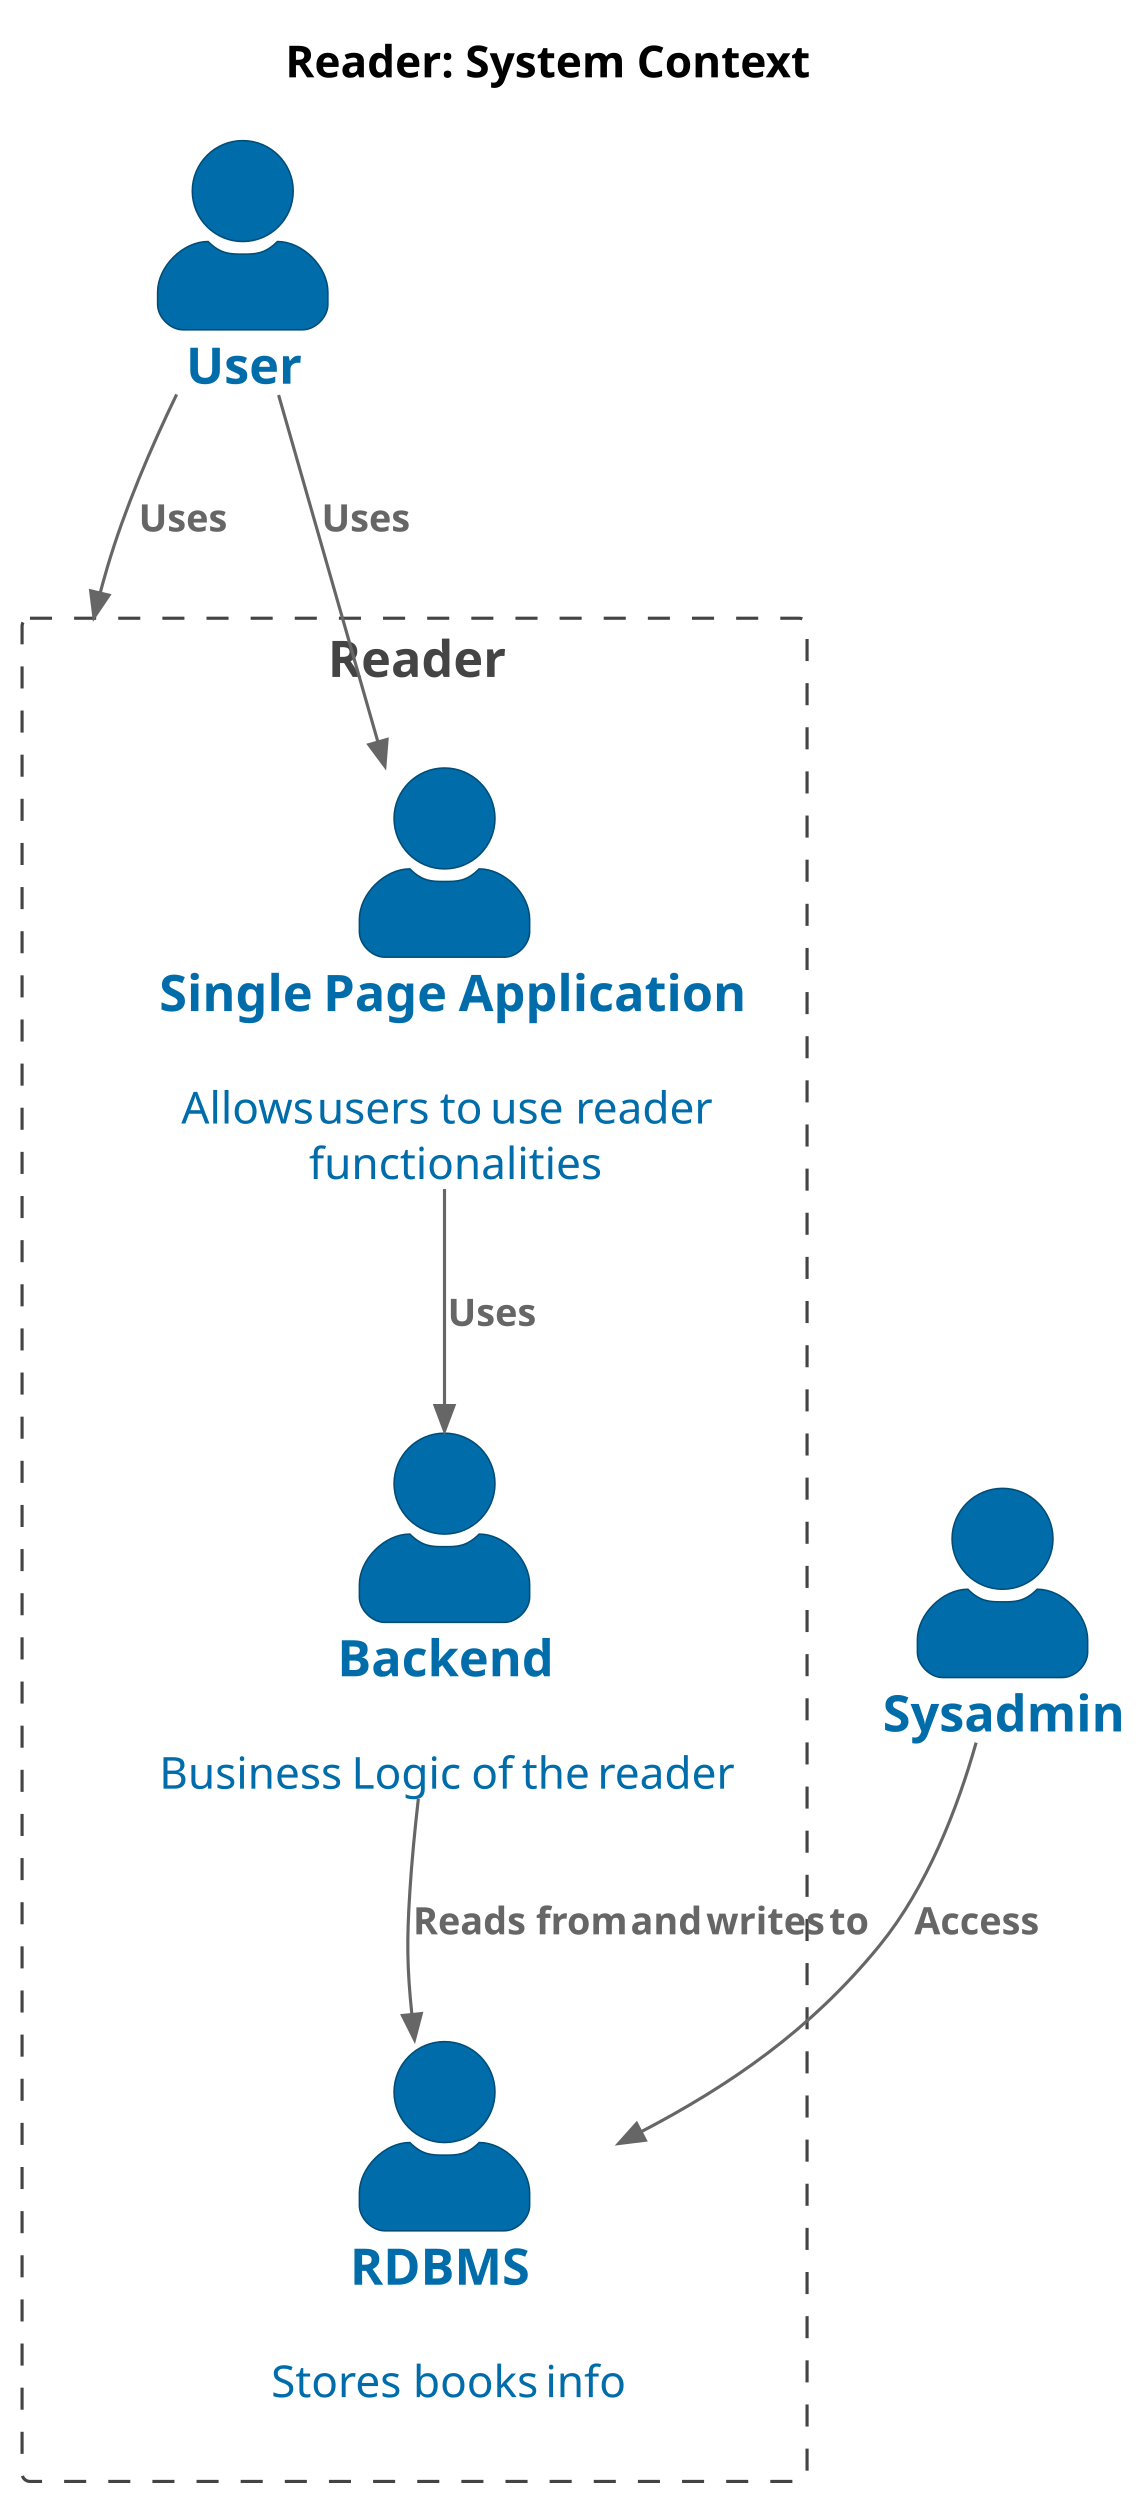
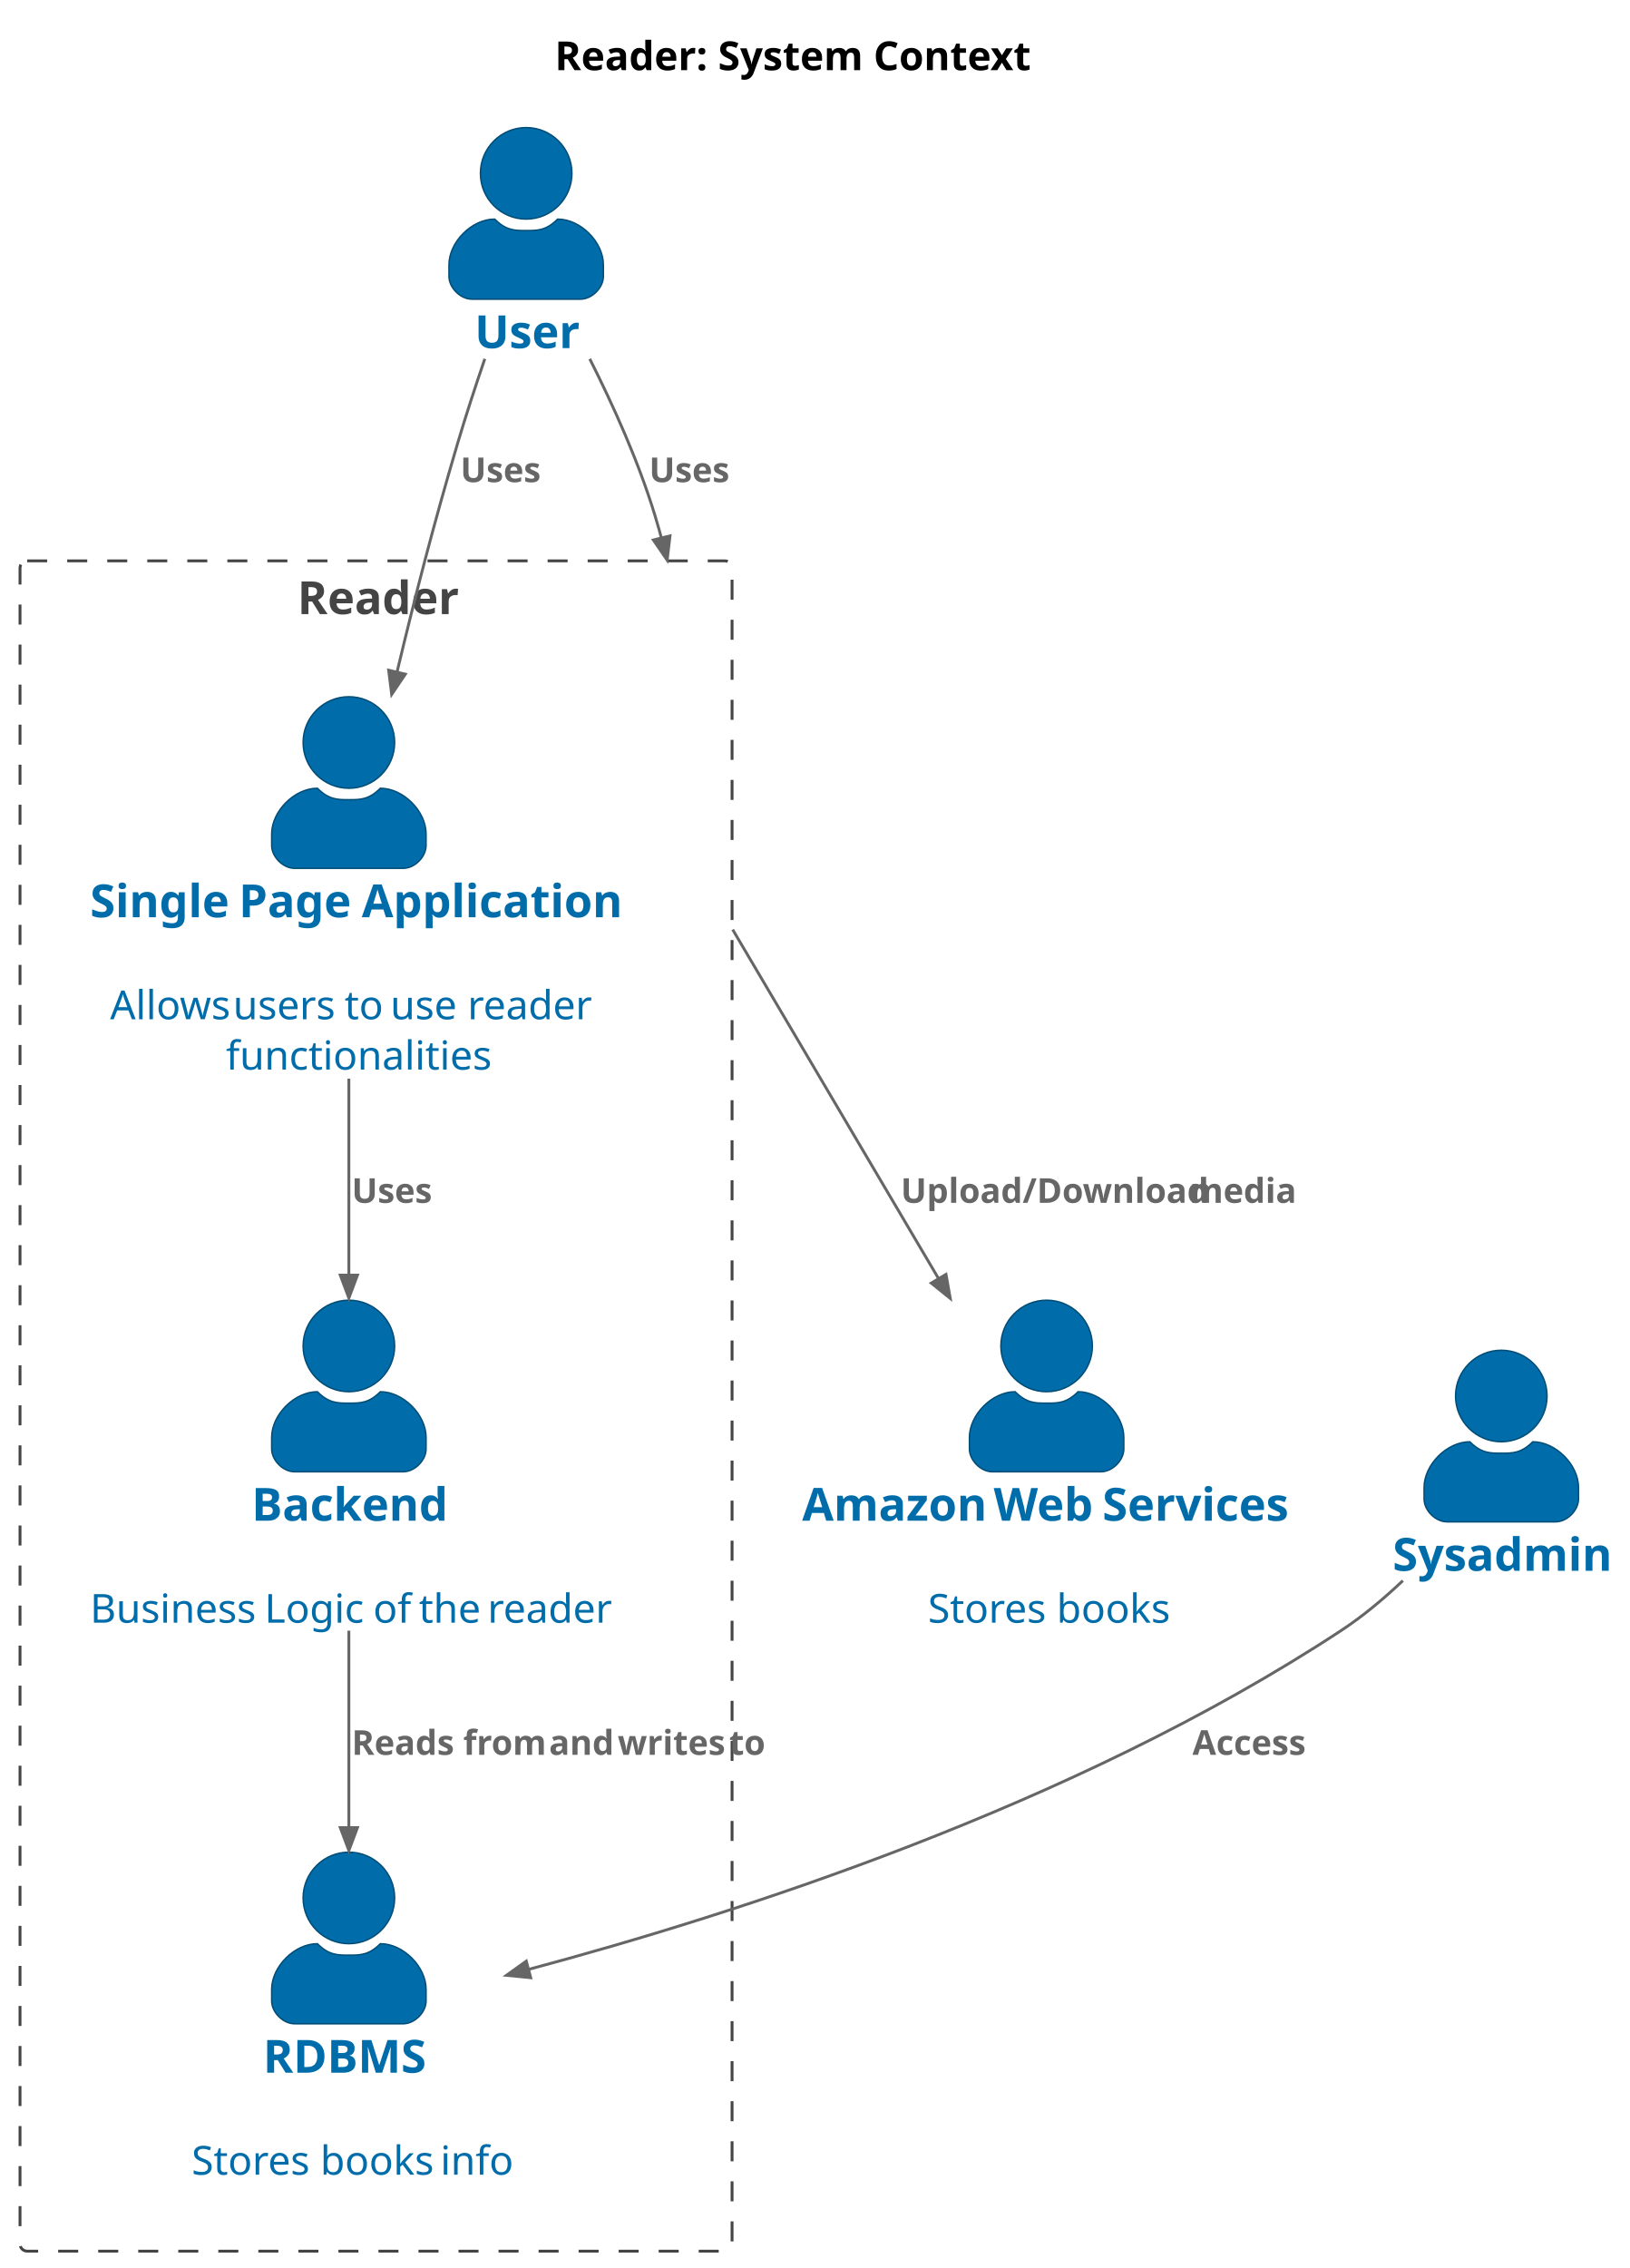
- <svg xmlns="http://www.w3.org/2000/svg" contentStyleType="text/css" height="793px" preserveAspectRatio="none" style="width:363px;height:793px;background:#FFFFFF;" version="1.1" viewBox="0 0 363 793" width="363px" zoomAndPan="magnify">
+ <svg xmlns="http://www.w3.org/2000/svg" contentStyleType="text/css" height="793px" preserveAspectRatio="none" style="width:570px;height:793px;background:#FFFFFF;" version="1.1" viewBox="0 0 570 793" width="570px" zoomAndPan="magnify">
  <defs />
  <g>
-     <text fill="#000000" font-family="sans-serif" font-size="14" font-weight="bold" lengthAdjust="spacing" textLength="168" x="90.5" y="24.533">Reader: System Context</text>
+     <text fill="#000000" font-family="sans-serif" font-size="14" font-weight="bold" lengthAdjust="spacing" textLength="168" x="194" y="24.533">Reader: System Context</text>
    <g id="cluster_SoftwareSystem_reader_ss">
      <rect fill="none" height="591" rx="2.5" ry="2.5" style="stroke:#444444;stroke-width:1.0;stroke-dasharray:7.0,7.0;" width="249" x="7" y="196.109" />
      <text fill="#444444" font-family="sans-serif" font-size="16" font-weight="bold" lengthAdjust="spacing" textLength="55" x="104" y="214.719">Reader</text>
    </g>
    <g id="elem_Container_reader_frontend">
-       <ellipse cx="141" cy="259.609" fill="#006DAA" rx="16" ry="16" style="stroke:#004C76;stroke-width:0.5;" />
-       <path d="M141,279.609 C145,279.609 148,279.609 152,275.609 C160,275.609 168,283.609 168,291.609 L168,295.609 C168,299.609 164,303.609 160,303.609 L122,303.609 C118,303.609 114,299.609 114,295.609 L114,291.609 C114,283.609 122,275.609 130,275.609 C134,279.609 137,279.609 141,279.609 " fill="#006DAA" style="stroke:#004C76;stroke-width:0.5;" />
-       <text fill="#006DAA" font-family="sans-serif" font-size="16" font-weight="bold" lengthAdjust="spacing" textLength="48" x="50.5" y="320.719">Single</text>
-       <text fill="#006DAA" font-family="sans-serif" font-size="16" font-weight="bold" lengthAdjust="spacing" textLength="4" x="98.5" y="320.719"> </text>
-       <text fill="#006DAA" font-family="sans-serif" font-size="16" font-weight="bold" lengthAdjust="spacing" textLength="39" x="102.5" y="320.719">Page</text>
-       <text fill="#006DAA" font-family="sans-serif" font-size="16" font-weight="bold" lengthAdjust="spacing" textLength="4" x="141.5" y="320.719"> </text>
-       <text fill="#006DAA" font-family="sans-serif" font-size="16" font-weight="bold" lengthAdjust="spacing" textLength="86" x="145.5" y="320.719">Application</text>
-       <text fill="#006DAA" font-family="sans-serif" font-size="14" lengthAdjust="spacing" textLength="4" x="139" y="338.768"> </text>
-       <text fill="#006DAA" font-family="sans-serif" font-size="14" lengthAdjust="spacing" textLength="39" x="57.5" y="356.377">Allows</text>
-       <text fill="#006DAA" font-family="sans-serif" font-size="14" lengthAdjust="spacing" textLength="4" x="96.5" y="356.377"> </text>
-       <text fill="#006DAA" font-family="sans-serif" font-size="14" lengthAdjust="spacing" textLength="35" x="100.5" y="356.377">users</text>
-       <text fill="#006DAA" font-family="sans-serif" font-size="14" lengthAdjust="spacing" textLength="4" x="135.5" y="356.377"> </text>
-       <text fill="#006DAA" font-family="sans-serif" font-size="14" lengthAdjust="spacing" textLength="12" x="139.5" y="356.377">to</text>
-       <text fill="#006DAA" font-family="sans-serif" font-size="14" lengthAdjust="spacing" textLength="4" x="151.5" y="356.377"> </text>
-       <text fill="#006DAA" font-family="sans-serif" font-size="14" lengthAdjust="spacing" textLength="23" x="155.5" y="356.377">use</text>
-       <text fill="#006DAA" font-family="sans-serif" font-size="14" lengthAdjust="spacing" textLength="4" x="178.5" y="356.377"> </text>
-       <text fill="#006DAA" font-family="sans-serif" font-size="14" lengthAdjust="spacing" textLength="42" x="182.5" y="356.377">reader</text>
-       <text fill="#006DAA" font-family="sans-serif" font-size="14" lengthAdjust="spacing" textLength="86" x="98" y="373.986">functionalities</text>
+       <ellipse cx="122" cy="259.609" fill="#006DAA" rx="16" ry="16" style="stroke:#004C76;stroke-width:0.5;" />
+       <path d="M122,279.609 C126,279.609 129,279.609 133,275.609 C141,275.609 149,283.609 149,291.609 L149,295.609 C149,299.609 145,303.609 141,303.609 L103,303.609 C99,303.609 95,299.609 95,295.609 L95,291.609 C95,283.609 103,275.609 111,275.609 C115,279.609 118,279.609 122,279.609 " fill="#006DAA" style="stroke:#004C76;stroke-width:0.5;" />
+       <text fill="#006DAA" font-family="sans-serif" font-size="16" font-weight="bold" lengthAdjust="spacing" textLength="48" x="31.5" y="320.719">Single</text>
+       <text fill="#006DAA" font-family="sans-serif" font-size="16" font-weight="bold" lengthAdjust="spacing" textLength="4" x="79.5" y="320.719"> </text>
+       <text fill="#006DAA" font-family="sans-serif" font-size="16" font-weight="bold" lengthAdjust="spacing" textLength="39" x="83.5" y="320.719">Page</text>
+       <text fill="#006DAA" font-family="sans-serif" font-size="16" font-weight="bold" lengthAdjust="spacing" textLength="4" x="122.5" y="320.719"> </text>
+       <text fill="#006DAA" font-family="sans-serif" font-size="16" font-weight="bold" lengthAdjust="spacing" textLength="86" x="126.5" y="320.719">Application</text>
+       <text fill="#006DAA" font-family="sans-serif" font-size="14" lengthAdjust="spacing" textLength="4" x="120" y="338.768"> </text>
+       <text fill="#006DAA" font-family="sans-serif" font-size="14" lengthAdjust="spacing" textLength="39" x="38.5" y="356.377">Allows</text>
+       <text fill="#006DAA" font-family="sans-serif" font-size="14" lengthAdjust="spacing" textLength="4" x="77.5" y="356.377"> </text>
+       <text fill="#006DAA" font-family="sans-serif" font-size="14" lengthAdjust="spacing" textLength="35" x="81.5" y="356.377">users</text>
+       <text fill="#006DAA" font-family="sans-serif" font-size="14" lengthAdjust="spacing" textLength="4" x="116.5" y="356.377"> </text>
+       <text fill="#006DAA" font-family="sans-serif" font-size="14" lengthAdjust="spacing" textLength="12" x="120.5" y="356.377">to</text>
+       <text fill="#006DAA" font-family="sans-serif" font-size="14" lengthAdjust="spacing" textLength="4" x="132.5" y="356.377"> </text>
+       <text fill="#006DAA" font-family="sans-serif" font-size="14" lengthAdjust="spacing" textLength="23" x="136.5" y="356.377">use</text>
+       <text fill="#006DAA" font-family="sans-serif" font-size="14" lengthAdjust="spacing" textLength="4" x="159.5" y="356.377"> </text>
+       <text fill="#006DAA" font-family="sans-serif" font-size="14" lengthAdjust="spacing" textLength="42" x="163.5" y="356.377">reader</text>
+       <text fill="#006DAA" font-family="sans-serif" font-size="14" lengthAdjust="spacing" textLength="86" x="79" y="373.986">functionalities</text>
    </g>
    <g id="elem_Container_reader_backend">
-       <ellipse cx="141" cy="470.609" fill="#006DAA" rx="16" ry="16" style="stroke:#004C76;stroke-width:0.5;" />
-       <path d="M141,490.609 C145,490.609 148,490.609 152,486.609 C160,486.609 168,494.609 168,502.609 L168,506.609 C168,510.609 164,514.609 160,514.609 L122,514.609 C118,514.609 114,510.609 114,506.609 L114,502.609 C114,494.609 122,486.609 130,486.609 C134,490.609 137,490.609 141,490.609 " fill="#006DAA" style="stroke:#004C76;stroke-width:0.5;" />
-       <text fill="#006DAA" font-family="sans-serif" font-size="16" font-weight="bold" lengthAdjust="spacing" textLength="68" x="107" y="531.719">Backend</text>
-       <text fill="#006DAA" font-family="sans-serif" font-size="14" lengthAdjust="spacing" textLength="4" x="139" y="549.768"> </text>
-       <text fill="#006DAA" font-family="sans-serif" font-size="14" lengthAdjust="spacing" textLength="57" x="50.5" y="567.377">Business</text>
-       <text fill="#006DAA" font-family="sans-serif" font-size="14" lengthAdjust="spacing" textLength="4" x="107.5" y="567.377"> </text>
-       <text fill="#006DAA" font-family="sans-serif" font-size="14" lengthAdjust="spacing" textLength="34" x="111.5" y="567.377">Logic</text>
-       <text fill="#006DAA" font-family="sans-serif" font-size="14" lengthAdjust="spacing" textLength="4" x="145.5" y="567.377"> </text>
-       <text fill="#006DAA" font-family="sans-serif" font-size="14" lengthAdjust="spacing" textLength="12" x="149.5" y="567.377">of</text>
-       <text fill="#006DAA" font-family="sans-serif" font-size="14" lengthAdjust="spacing" textLength="4" x="161.5" y="567.377"> </text>
-       <text fill="#006DAA" font-family="sans-serif" font-size="14" lengthAdjust="spacing" textLength="20" x="165.5" y="567.377">the</text>
-       <text fill="#006DAA" font-family="sans-serif" font-size="14" lengthAdjust="spacing" textLength="4" x="185.5" y="567.377"> </text>
-       <text fill="#006DAA" font-family="sans-serif" font-size="14" lengthAdjust="spacing" textLength="42" x="189.5" y="567.377">reader</text>
+       <ellipse cx="122" cy="470.609" fill="#006DAA" rx="16" ry="16" style="stroke:#004C76;stroke-width:0.5;" />
+       <path d="M122,490.609 C126,490.609 129,490.609 133,486.609 C141,486.609 149,494.609 149,502.609 L149,506.609 C149,510.609 145,514.609 141,514.609 L103,514.609 C99,514.609 95,510.609 95,506.609 L95,502.609 C95,494.609 103,486.609 111,486.609 C115,490.609 118,490.609 122,490.609 " fill="#006DAA" style="stroke:#004C76;stroke-width:0.5;" />
+       <text fill="#006DAA" font-family="sans-serif" font-size="16" font-weight="bold" lengthAdjust="spacing" textLength="68" x="88" y="531.719">Backend</text>
+       <text fill="#006DAA" font-family="sans-serif" font-size="14" lengthAdjust="spacing" textLength="4" x="120" y="549.768"> </text>
+       <text fill="#006DAA" font-family="sans-serif" font-size="14" lengthAdjust="spacing" textLength="57" x="31.5" y="567.377">Business</text>
+       <text fill="#006DAA" font-family="sans-serif" font-size="14" lengthAdjust="spacing" textLength="4" x="88.5" y="567.377"> </text>
+       <text fill="#006DAA" font-family="sans-serif" font-size="14" lengthAdjust="spacing" textLength="34" x="92.5" y="567.377">Logic</text>
+       <text fill="#006DAA" font-family="sans-serif" font-size="14" lengthAdjust="spacing" textLength="4" x="126.5" y="567.377"> </text>
+       <text fill="#006DAA" font-family="sans-serif" font-size="14" lengthAdjust="spacing" textLength="12" x="130.5" y="567.377">of</text>
+       <text fill="#006DAA" font-family="sans-serif" font-size="14" lengthAdjust="spacing" textLength="4" x="142.5" y="567.377"> </text>
+       <text fill="#006DAA" font-family="sans-serif" font-size="14" lengthAdjust="spacing" textLength="20" x="146.5" y="567.377">the</text>
+       <text fill="#006DAA" font-family="sans-serif" font-size="14" lengthAdjust="spacing" textLength="4" x="166.5" y="567.377"> </text>
+       <text fill="#006DAA" font-family="sans-serif" font-size="14" lengthAdjust="spacing" textLength="42" x="170.5" y="567.377">reader</text>
    </g>
    <g id="elem_Container_reader_database">
-       <ellipse cx="141" cy="663.609" fill="#006DAA" rx="16" ry="16" style="stroke:#004C76;stroke-width:0.5;" />
-       <path d="M141,683.609 C145,683.609 148,683.609 152,679.609 C160,679.609 168,687.609 168,695.609 L168,699.609 C168,703.609 164,707.609 160,707.609 L122,707.609 C118,707.609 114,703.609 114,699.609 L114,695.609 C114,687.609 122,679.609 130,679.609 C134,683.609 137,683.609 141,683.609 " fill="#006DAA" style="stroke:#004C76;stroke-width:0.5;" />
-       <text fill="#006DAA" font-family="sans-serif" font-size="16" font-weight="bold" lengthAdjust="spacing" textLength="60" x="111" y="724.719">RDBMS</text>
-       <text fill="#006DAA" font-family="sans-serif" font-size="14" lengthAdjust="spacing" textLength="4" x="139" y="742.768"> </text>
-       <text fill="#006DAA" font-family="sans-serif" font-size="14" lengthAdjust="spacing" textLength="41" x="86" y="760.377">Stores</text>
-       <text fill="#006DAA" font-family="sans-serif" font-size="14" lengthAdjust="spacing" textLength="4" x="127" y="760.377"> </text>
-       <text fill="#006DAA" font-family="sans-serif" font-size="14" lengthAdjust="spacing" textLength="38" x="131" y="760.377">books</text>
-       <text fill="#006DAA" font-family="sans-serif" font-size="14" lengthAdjust="spacing" textLength="4" x="169" y="760.377"> </text>
-       <text fill="#006DAA" font-family="sans-serif" font-size="14" lengthAdjust="spacing" textLength="23" x="173" y="760.377">info</text>
+       <ellipse cx="122" cy="663.609" fill="#006DAA" rx="16" ry="16" style="stroke:#004C76;stroke-width:0.5;" />
+       <path d="M122,683.609 C126,683.609 129,683.609 133,679.609 C141,679.609 149,687.609 149,695.609 L149,699.609 C149,703.609 145,707.609 141,707.609 L103,707.609 C99,707.609 95,703.609 95,699.609 L95,695.609 C95,687.609 103,679.609 111,679.609 C115,683.609 118,683.609 122,683.609 " fill="#006DAA" style="stroke:#004C76;stroke-width:0.5;" />
+       <text fill="#006DAA" font-family="sans-serif" font-size="16" font-weight="bold" lengthAdjust="spacing" textLength="60" x="92" y="724.719">RDBMS</text>
+       <text fill="#006DAA" font-family="sans-serif" font-size="14" lengthAdjust="spacing" textLength="4" x="120" y="742.768"> </text>
+       <text fill="#006DAA" font-family="sans-serif" font-size="14" lengthAdjust="spacing" textLength="41" x="67" y="760.377">Stores</text>
+       <text fill="#006DAA" font-family="sans-serif" font-size="14" lengthAdjust="spacing" textLength="4" x="108" y="760.377"> </text>
+       <text fill="#006DAA" font-family="sans-serif" font-size="14" lengthAdjust="spacing" textLength="38" x="112" y="760.377">books</text>
+       <text fill="#006DAA" font-family="sans-serif" font-size="14" lengthAdjust="spacing" textLength="4" x="150" y="760.377"> </text>
+       <text fill="#006DAA" font-family="sans-serif" font-size="14" lengthAdjust="spacing" textLength="23" x="154" y="760.377">info</text>
    </g>
    <g id="elem_Person_user">
-       <ellipse cx="77" cy="60.609" fill="#006DAA" rx="16" ry="16" style="stroke:#004C76;stroke-width:0.5;" />
-       <path d="M77,80.609 C81,80.609 84,80.609 88,76.609 C96,76.609 104,84.609 104,92.609 L104,96.609 C104,100.609 100,104.609 96,104.609 L58,104.609 C54,104.609 50,100.609 50,96.609 L50,92.609 C50,84.609 58,76.609 66,76.609 C70,80.609 73,80.609 77,80.609 " fill="#006DAA" style="stroke:#004C76;stroke-width:0.5;" />
-       <text fill="#006DAA" font-family="sans-serif" font-size="16" font-weight="bold" lengthAdjust="spacing" textLength="36" x="59" y="121.719">User</text>
+       <ellipse cx="184" cy="60.609" fill="#006DAA" rx="16" ry="16" style="stroke:#004C76;stroke-width:0.5;" />
+       <path d="M184,80.609 C188,80.609 191,80.609 195,76.609 C203,76.609 211,84.609 211,92.609 L211,96.609 C211,100.609 207,104.609 203,104.609 L165,104.609 C161,104.609 157,100.609 157,96.609 L157,92.609 C157,84.609 165,76.609 173,76.609 C177,80.609 180,80.609 184,80.609 " fill="#006DAA" style="stroke:#004C76;stroke-width:0.5;" />
+       <text fill="#006DAA" font-family="sans-serif" font-size="16" font-weight="bold" lengthAdjust="spacing" textLength="36" x="166" y="121.719">User</text>
    </g>
    <g id="elem_Person_sysadmin">
-       <ellipse cx="318" cy="488.109" fill="#006DAA" rx="16" ry="16" style="stroke:#004C76;stroke-width:0.5;" />
-       <path d="M318,508.109 C322,508.109 325,508.109 329,504.109 C337,504.109 345,512.109 345,520.109 L345,524.109 C345,528.109 341,532.109 337,532.109 L299,532.109 C295,532.109 291,528.109 291,524.109 L291,520.109 C291,512.109 299,504.109 307,504.109 C311,508.109 314,508.109 318,508.109 " fill="#006DAA" style="stroke:#004C76;stroke-width:0.5;" />
-       <text fill="#006DAA" font-family="sans-serif" font-size="16" font-weight="bold" lengthAdjust="spacing" textLength="76" x="280" y="549.219">Sysadmin</text>
+       <ellipse cx="525" cy="488.109" fill="#006DAA" rx="16" ry="16" style="stroke:#004C76;stroke-width:0.5;" />
+       <path d="M525,508.109 C529,508.109 532,508.109 536,504.109 C544,504.109 552,512.109 552,520.109 L552,524.109 C552,528.109 548,532.109 544,532.109 L506,532.109 C502,532.109 498,528.109 498,524.109 L498,520.109 C498,512.109 506,504.109 514,504.109 C518,508.109 521,508.109 525,508.109 " fill="#006DAA" style="stroke:#004C76;stroke-width:0.5;" />
+       <text fill="#006DAA" font-family="sans-serif" font-size="16" font-weight="bold" lengthAdjust="spacing" textLength="76" x="487" y="549.219">Sysadmin</text>
+     </g>
+     <g id="elem_SoftwareSystem_aws_ss">
+       <ellipse cx="366" cy="470.609" fill="#006DAA" rx="16" ry="16" style="stroke:#004C76;stroke-width:0.5;" />
+       <path d="M366,490.609 C370,490.609 373,490.609 377,486.609 C385,486.609 393,494.609 393,502.609 L393,506.609 C393,510.609 389,514.609 385,514.609 L347,514.609 C343,514.609 339,510.609 339,506.609 L339,502.609 C339,494.609 347,486.609 355,486.609 C359,490.609 362,490.609 366,490.609 " fill="#006DAA" style="stroke:#004C76;stroke-width:0.5;" />
+       <text fill="#006DAA" font-family="sans-serif" font-size="16" font-weight="bold" lengthAdjust="spacing" textLength="63" x="280.5" y="531.719">Amazon</text>
+       <text fill="#006DAA" font-family="sans-serif" font-size="16" font-weight="bold" lengthAdjust="spacing" textLength="4" x="343.5" y="531.719"> </text>
+       <text fill="#006DAA" font-family="sans-serif" font-size="16" font-weight="bold" lengthAdjust="spacing" textLength="34" x="347.5" y="531.719">Web</text>
+       <text fill="#006DAA" font-family="sans-serif" font-size="16" font-weight="bold" lengthAdjust="spacing" textLength="4" x="381.5" y="531.719"> </text>
+       <text fill="#006DAA" font-family="sans-serif" font-size="16" font-weight="bold" lengthAdjust="spacing" textLength="66" x="385.5" y="531.719">Services</text>
+       <text fill="#006DAA" font-family="sans-serif" font-size="14" lengthAdjust="spacing" textLength="4" x="364" y="549.768"> </text>
+       <text fill="#006DAA" font-family="sans-serif" font-size="14" lengthAdjust="spacing" textLength="41" x="324.5" y="567.377">Stores</text>
+       <text fill="#006DAA" font-family="sans-serif" font-size="14" lengthAdjust="spacing" textLength="4" x="365.5" y="567.377"> </text>
+       <text fill="#006DAA" font-family="sans-serif" font-size="14" lengthAdjust="spacing" textLength="38" x="369.5" y="567.377">books</text>
    </g>
    <g id="link_Person_user_Container_reader_frontend">
-       <path d="M88.37,125.309 C97.71,157.919 108.927,197.119 119.887,235.379 " fill="none" id="Person_user-to-Container_reader_frontend" style="stroke:#666666;stroke-width:1.0;" />
-       <polygon fill="#666666" points="122.09,243.069,122.771,234.553,117.003,236.205,122.09,243.069" style="stroke:#666666;stroke-width:1.0;" />
-       <text fill="#666666" font-family="sans-serif" font-size="12" font-weight="bold" lengthAdjust="spacing" textLength="29" x="102" y="168.566">Uses</text>
+       <path d="M169.54,125.469 C166.24,135.119 162.86,145.439 160,155.109 C151.57,183.629 145.36,207.719 138.83,235.029 " fill="none" id="Person_user-to-Container_reader_frontend" style="stroke:#666666;stroke-width:1.0;" />
+       <polygon fill="#666666" points="136.97,242.809,141.748,235.726,135.913,234.331,136.97,242.809" style="stroke:#666666;stroke-width:1.0;" />
+       <text fill="#666666" font-family="sans-serif" font-size="12" font-weight="bold" lengthAdjust="spacing" textLength="29" x="161" y="168.566">Uses</text>
    </g>
    <g id="link_Person_sysadmin_Container_reader_database">
-       <path d="M309.63,552.759 C303.72,573.589 294.1,598.569 279,617.109 C257,644.119 231.369,661.552 203.319,676.222 " fill="none" id="Person_sysadmin-to-Container_reader_database" style="stroke:#666666;stroke-width:1.0;" />
-       <polygon fill="#666666" points="196.23,679.929,204.709,678.88,201.929,673.563,196.23,679.929" style="stroke:#666666;stroke-width:1.0;" />
-       <text fill="#666666" font-family="sans-serif" font-size="12" font-weight="bold" lengthAdjust="spacing" textLength="43" x="290" y="613.566">Access</text>
+       <path d="M490.58,552.679 C483.85,559.049 476.54,565.159 469,570.109 C375.09,631.819 256.268,669.481 184.818,688.601 " fill="none" id="Person_sysadmin-to-Container_reader_database" style="stroke:#666666;stroke-width:1.0;" />
+       <polygon fill="#666666" points="177.09,690.669,185.594,691.499,184.043,685.703,177.09,690.669" style="stroke:#666666;stroke-width:1.0;" />
+       <text fill="#666666" font-family="sans-serif" font-size="12" font-weight="bold" lengthAdjust="spacing" textLength="43" x="417" y="613.566">Access</text>
    </g>
    <g id="link_Container_reader_frontend_Container_reader_backend">
-       <path d="M141,377.149 C141,401.959 141,421.919 141,445.859 " fill="none" id="Container_reader_frontend-to-Container_reader_backend" style="stroke:#666666;stroke-width:1.0;" />
-       <polygon fill="#666666" points="141,453.859,144,445.859,138,445.859,141,453.859" style="stroke:#666666;stroke-width:1.0;" />
-       <text fill="#666666" font-family="sans-serif" font-size="12" font-weight="bold" lengthAdjust="spacing" textLength="29" x="142" y="420.566">Uses</text>
+       <path d="M122,377.149 C122,401.959 122,421.919 122,445.859 " fill="none" id="Container_reader_frontend-to-Container_reader_backend" style="stroke:#666666;stroke-width:1.0;" />
+       <polygon fill="#666666" points="122,453.859,125,445.859,119,445.859,122,453.859" style="stroke:#666666;stroke-width:1.0;" />
+       <text fill="#666666" font-family="sans-serif" font-size="12" font-weight="bold" lengthAdjust="spacing" textLength="29" x="123" y="420.566">Uses</text>
    </g>
    <g id="link_Container_reader_backend_Container_reader_database">
-       <path d="M132.7,570.569 C131.58,580.409 130.6,590.539 130,600.109 C129.04,615.329 129.073,623.802 130.653,639.012 " fill="none" id="Container_reader_backend-to-Container_reader_database" style="stroke:#666666;stroke-width:1.0;" />
-       <polygon fill="#666666" points="131.48,646.969,133.637,638.702,127.669,639.322,131.48,646.969" style="stroke:#666666;stroke-width:1.0;" />
-       <text fill="#666666" font-family="sans-serif" font-size="12" font-weight="bold" lengthAdjust="spacing" textLength="36" x="131" y="613.566">Reads</text>
-       <text fill="#666666" font-family="sans-serif" font-size="12" font-weight="bold" lengthAdjust="spacing" textLength="3" x="167" y="613.566"> </text>
-       <text fill="#666666" font-family="sans-serif" font-size="12" font-weight="bold" lengthAdjust="spacing" textLength="27" x="170" y="613.566">from</text>
-       <text fill="#666666" font-family="sans-serif" font-size="12" font-weight="bold" lengthAdjust="spacing" textLength="3" x="197" y="613.566"> </text>
-       <text fill="#666666" font-family="sans-serif" font-size="12" font-weight="bold" lengthAdjust="spacing" textLength="21" x="200" y="613.566">and</text>
-       <text fill="#666666" font-family="sans-serif" font-size="12" font-weight="bold" lengthAdjust="spacing" textLength="3" x="221" y="613.566"> </text>
-       <text fill="#666666" font-family="sans-serif" font-size="12" font-weight="bold" lengthAdjust="spacing" textLength="36" x="224" y="613.566">writes</text>
-       <text fill="#666666" font-family="sans-serif" font-size="12" font-weight="bold" lengthAdjust="spacing" textLength="3" x="260" y="613.566"> </text>
-       <text fill="#666666" font-family="sans-serif" font-size="12" font-weight="bold" lengthAdjust="spacing" textLength="11" x="263" y="613.566">to</text>
+       <path d="M122,570.159 C122,594.449 122,614.729 122,639.029 " fill="none" id="Container_reader_backend-to-Container_reader_database" style="stroke:#666666;stroke-width:1.0;" />
+       <polygon fill="#666666" points="122,647.029,125,639.029,119,639.029,122,647.029" style="stroke:#666666;stroke-width:1.0;" />
+       <text fill="#666666" font-family="sans-serif" font-size="12" font-weight="bold" lengthAdjust="spacing" textLength="36" x="123" y="613.566">Reads</text>
+       <text fill="#666666" font-family="sans-serif" font-size="12" font-weight="bold" lengthAdjust="spacing" textLength="3" x="159" y="613.566"> </text>
+       <text fill="#666666" font-family="sans-serif" font-size="12" font-weight="bold" lengthAdjust="spacing" textLength="27" x="162" y="613.566">from</text>
+       <text fill="#666666" font-family="sans-serif" font-size="12" font-weight="bold" lengthAdjust="spacing" textLength="3" x="189" y="613.566"> </text>
+       <text fill="#666666" font-family="sans-serif" font-size="12" font-weight="bold" lengthAdjust="spacing" textLength="21" x="192" y="613.566">and</text>
+       <text fill="#666666" font-family="sans-serif" font-size="12" font-weight="bold" lengthAdjust="spacing" textLength="3" x="213" y="613.566"> </text>
+       <text fill="#666666" font-family="sans-serif" font-size="12" font-weight="bold" lengthAdjust="spacing" textLength="36" x="216" y="613.566">writes</text>
+       <text fill="#666666" font-family="sans-serif" font-size="12" font-weight="bold" lengthAdjust="spacing" textLength="3" x="252" y="613.566"> </text>
+       <text fill="#666666" font-family="sans-serif" font-size="12" font-weight="bold" lengthAdjust="spacing" textLength="11" x="255" y="613.566">to</text>
    </g>
    <g id="link_Person_user_SoftwareSystem_reader_ss">
-       <path d="M56.02,125.119 C48.02,141.699 39.5,161.439 34,180.109 C32.992,183.529 32.036,187.017 31.13,190.55 C30.676,192.317 32.102,186.316 31.673,188.104 " fill="none" id="Person_user-to-SoftwareSystem_reader_ss" style="stroke:#666666;stroke-width:1.0;" />
-       <polygon fill="#666666" points="29.807,195.883,34.59,188.804,28.756,187.404,29.807,195.883" style="stroke:#666666;stroke-width:1.0;" />
-       <text fill="#666666" font-family="sans-serif" font-size="12" font-weight="bold" lengthAdjust="spacing" textLength="29" x="44" y="168.566">Uses</text>
+       <path d="M206.24,125.479 C214.55,141.949 223.34,161.509 229,180.109 C230.037,183.521 231.019,187 231.948,190.527 C232.413,192.291 230.955,186.297 231.394,188.082 " fill="none" id="Person_user-to-SoftwareSystem_reader_ss" style="stroke:#666666;stroke-width:1.0;" />
+       <polygon fill="#666666" points="233.302,195.851,234.307,187.366,228.48,188.798,233.302,195.851" style="stroke:#666666;stroke-width:1.0;" />
+       <text fill="#666666" font-family="sans-serif" font-size="12" font-weight="bold" lengthAdjust="spacing" textLength="29" x="227" y="168.566">Uses</text>
+     </g>
+     <g id="link_SoftwareSystem_reader_ss_SoftwareSystem_aws_ss">
+       <path d="M256.212,325.02 C256.29,325.153 256.37,325.287 256.449,325.423 C256.768,325.963 257.094,326.516 257.428,327.082 C262.772,336.14 270.036,348.454 278.293,362.448 C294.805,390.437 311.22,418.259 328.235,447.099 " fill="none" id="SoftwareSystem_reader_ss-to-SoftwareSystem_aws_ss" style="stroke:#666666;stroke-width:1.0;" />
+       <polygon fill="#666666" points="332.3,453.989,330.819,445.575,325.651,448.624,332.3,453.989" style="stroke:#666666;stroke-width:1.0;" />
+       <text fill="#666666" font-family="sans-serif" font-size="12" font-weight="bold" lengthAdjust="spacing" textLength="98" x="315" y="420.566">Upload/Download</text>
+       <text fill="#666666" font-family="sans-serif" font-size="12" font-weight="bold" lengthAdjust="spacing" textLength="3" x="413" y="420.566"> </text>
+       <text fill="#666666" font-family="sans-serif" font-size="12" font-weight="bold" lengthAdjust="spacing" textLength="35" x="416" y="420.566">media</text>
    </g>
  </g>
</svg>
